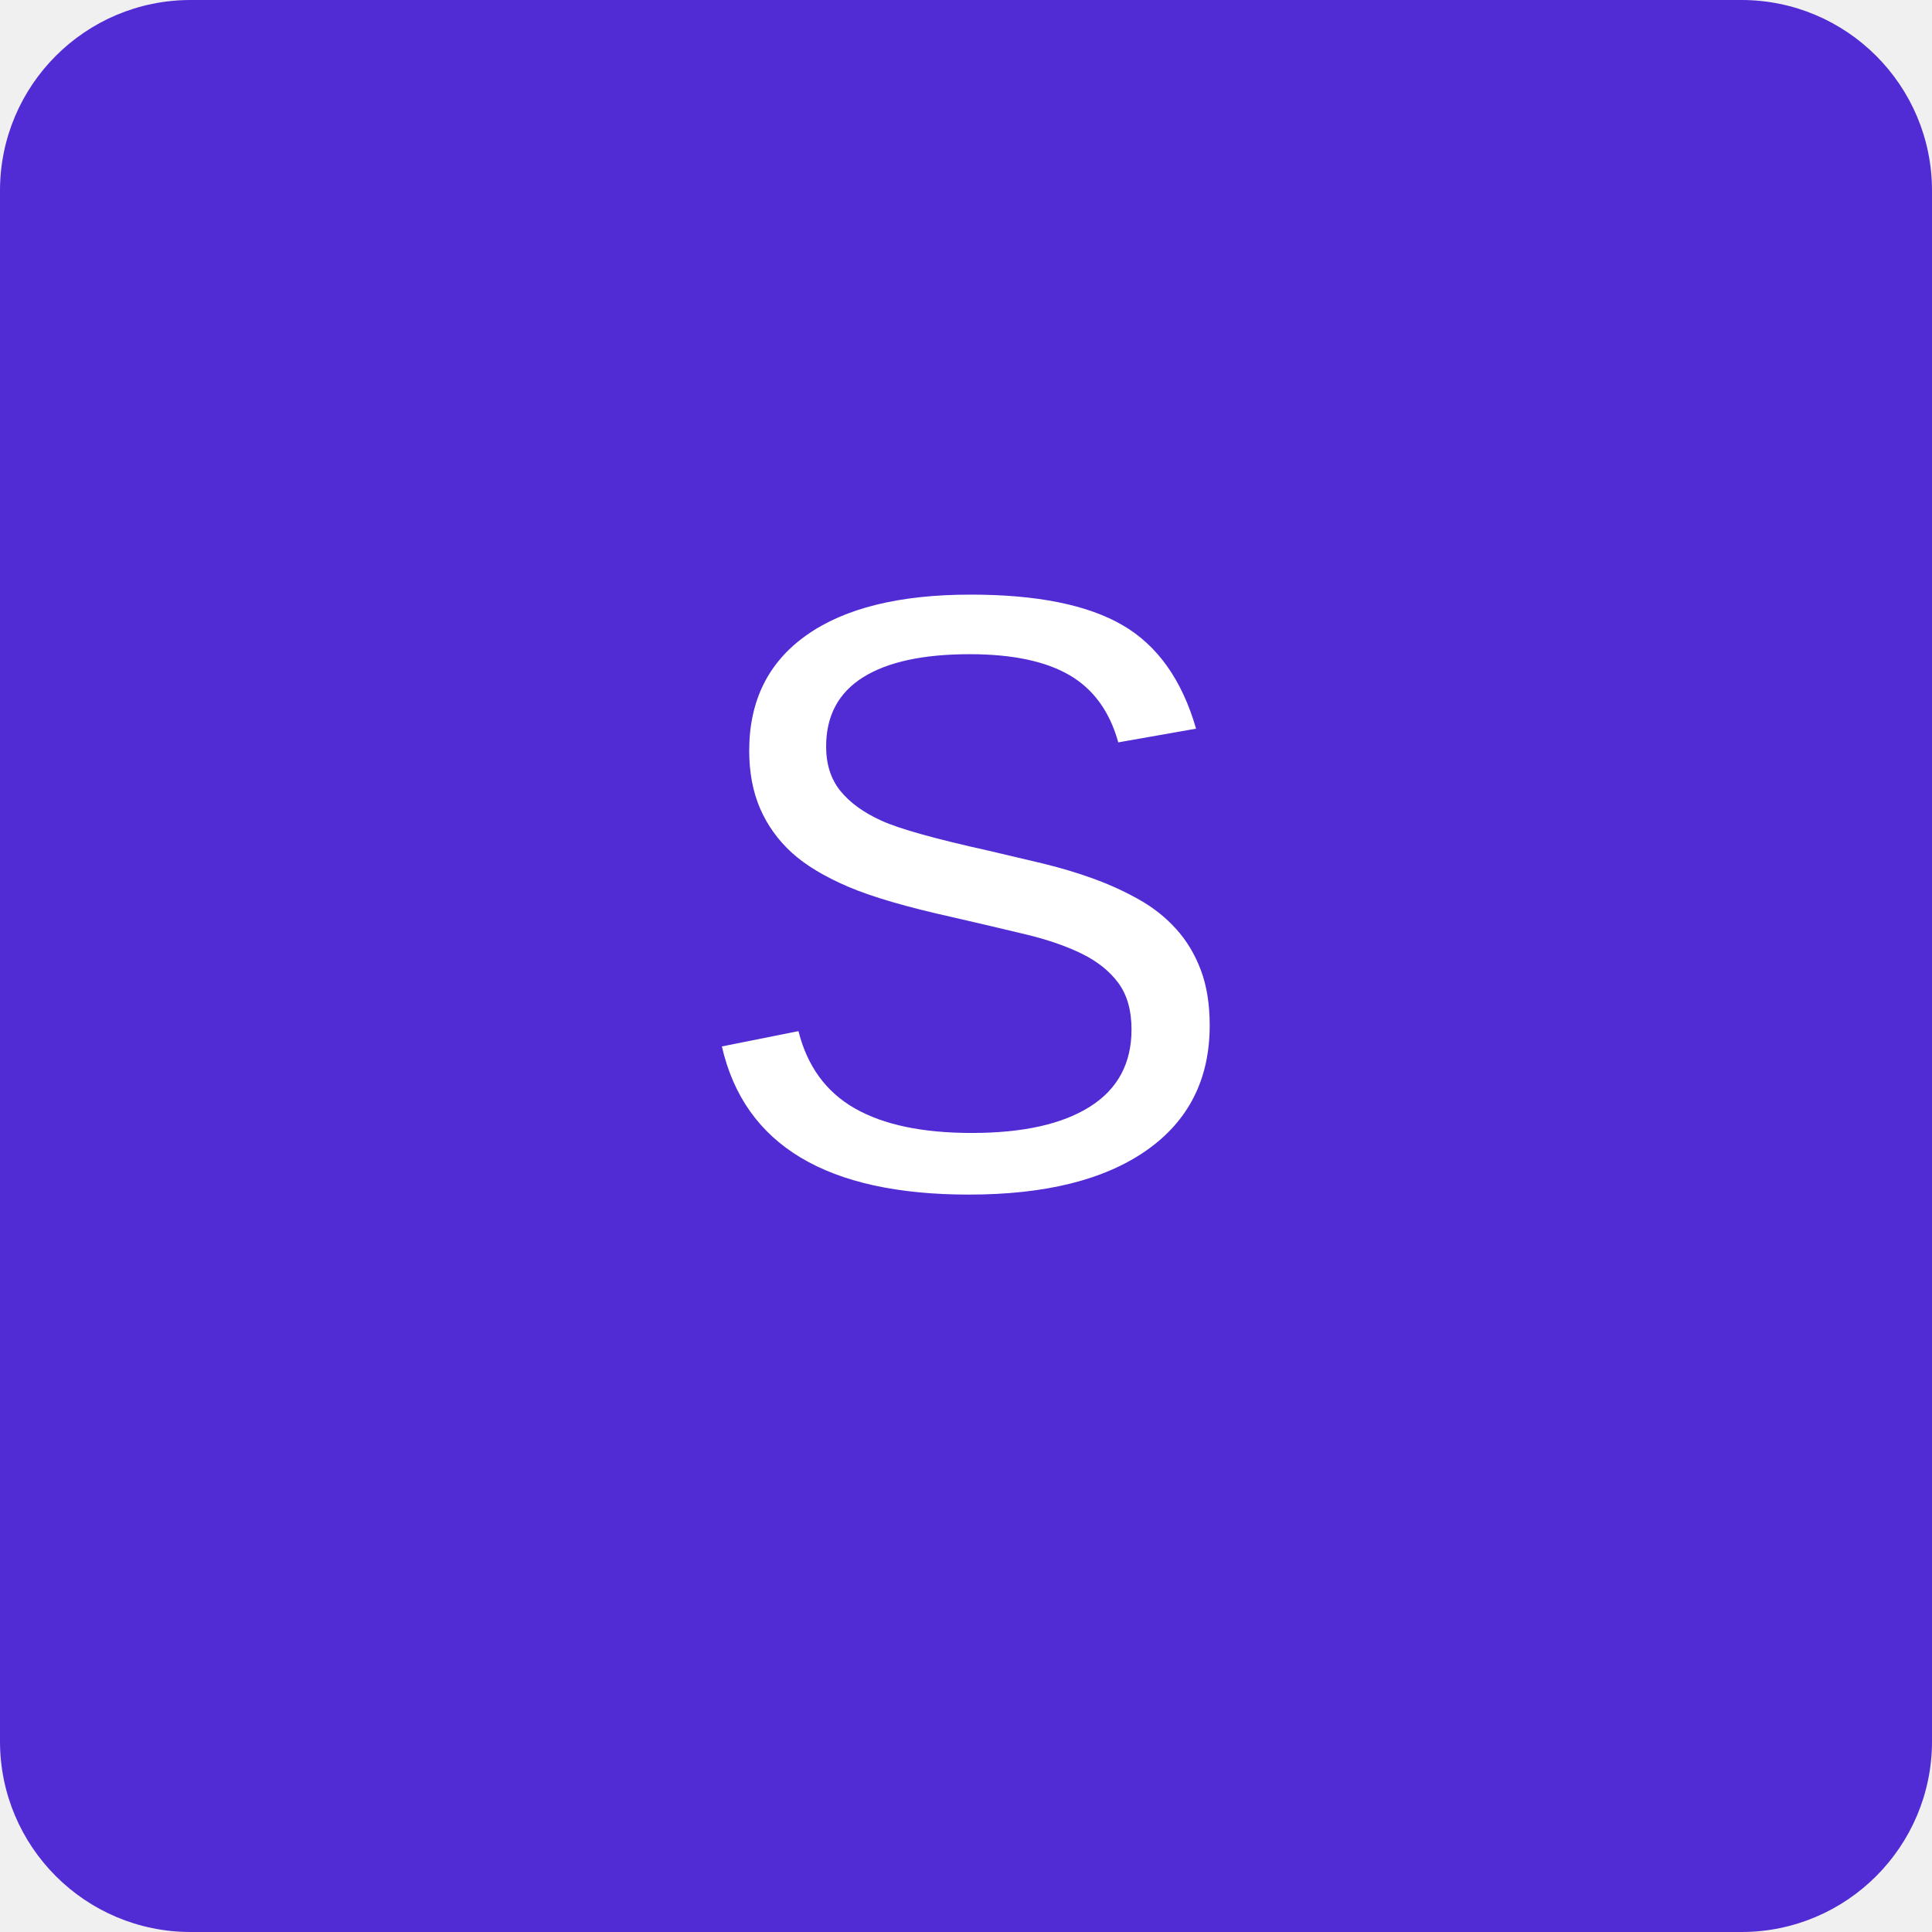
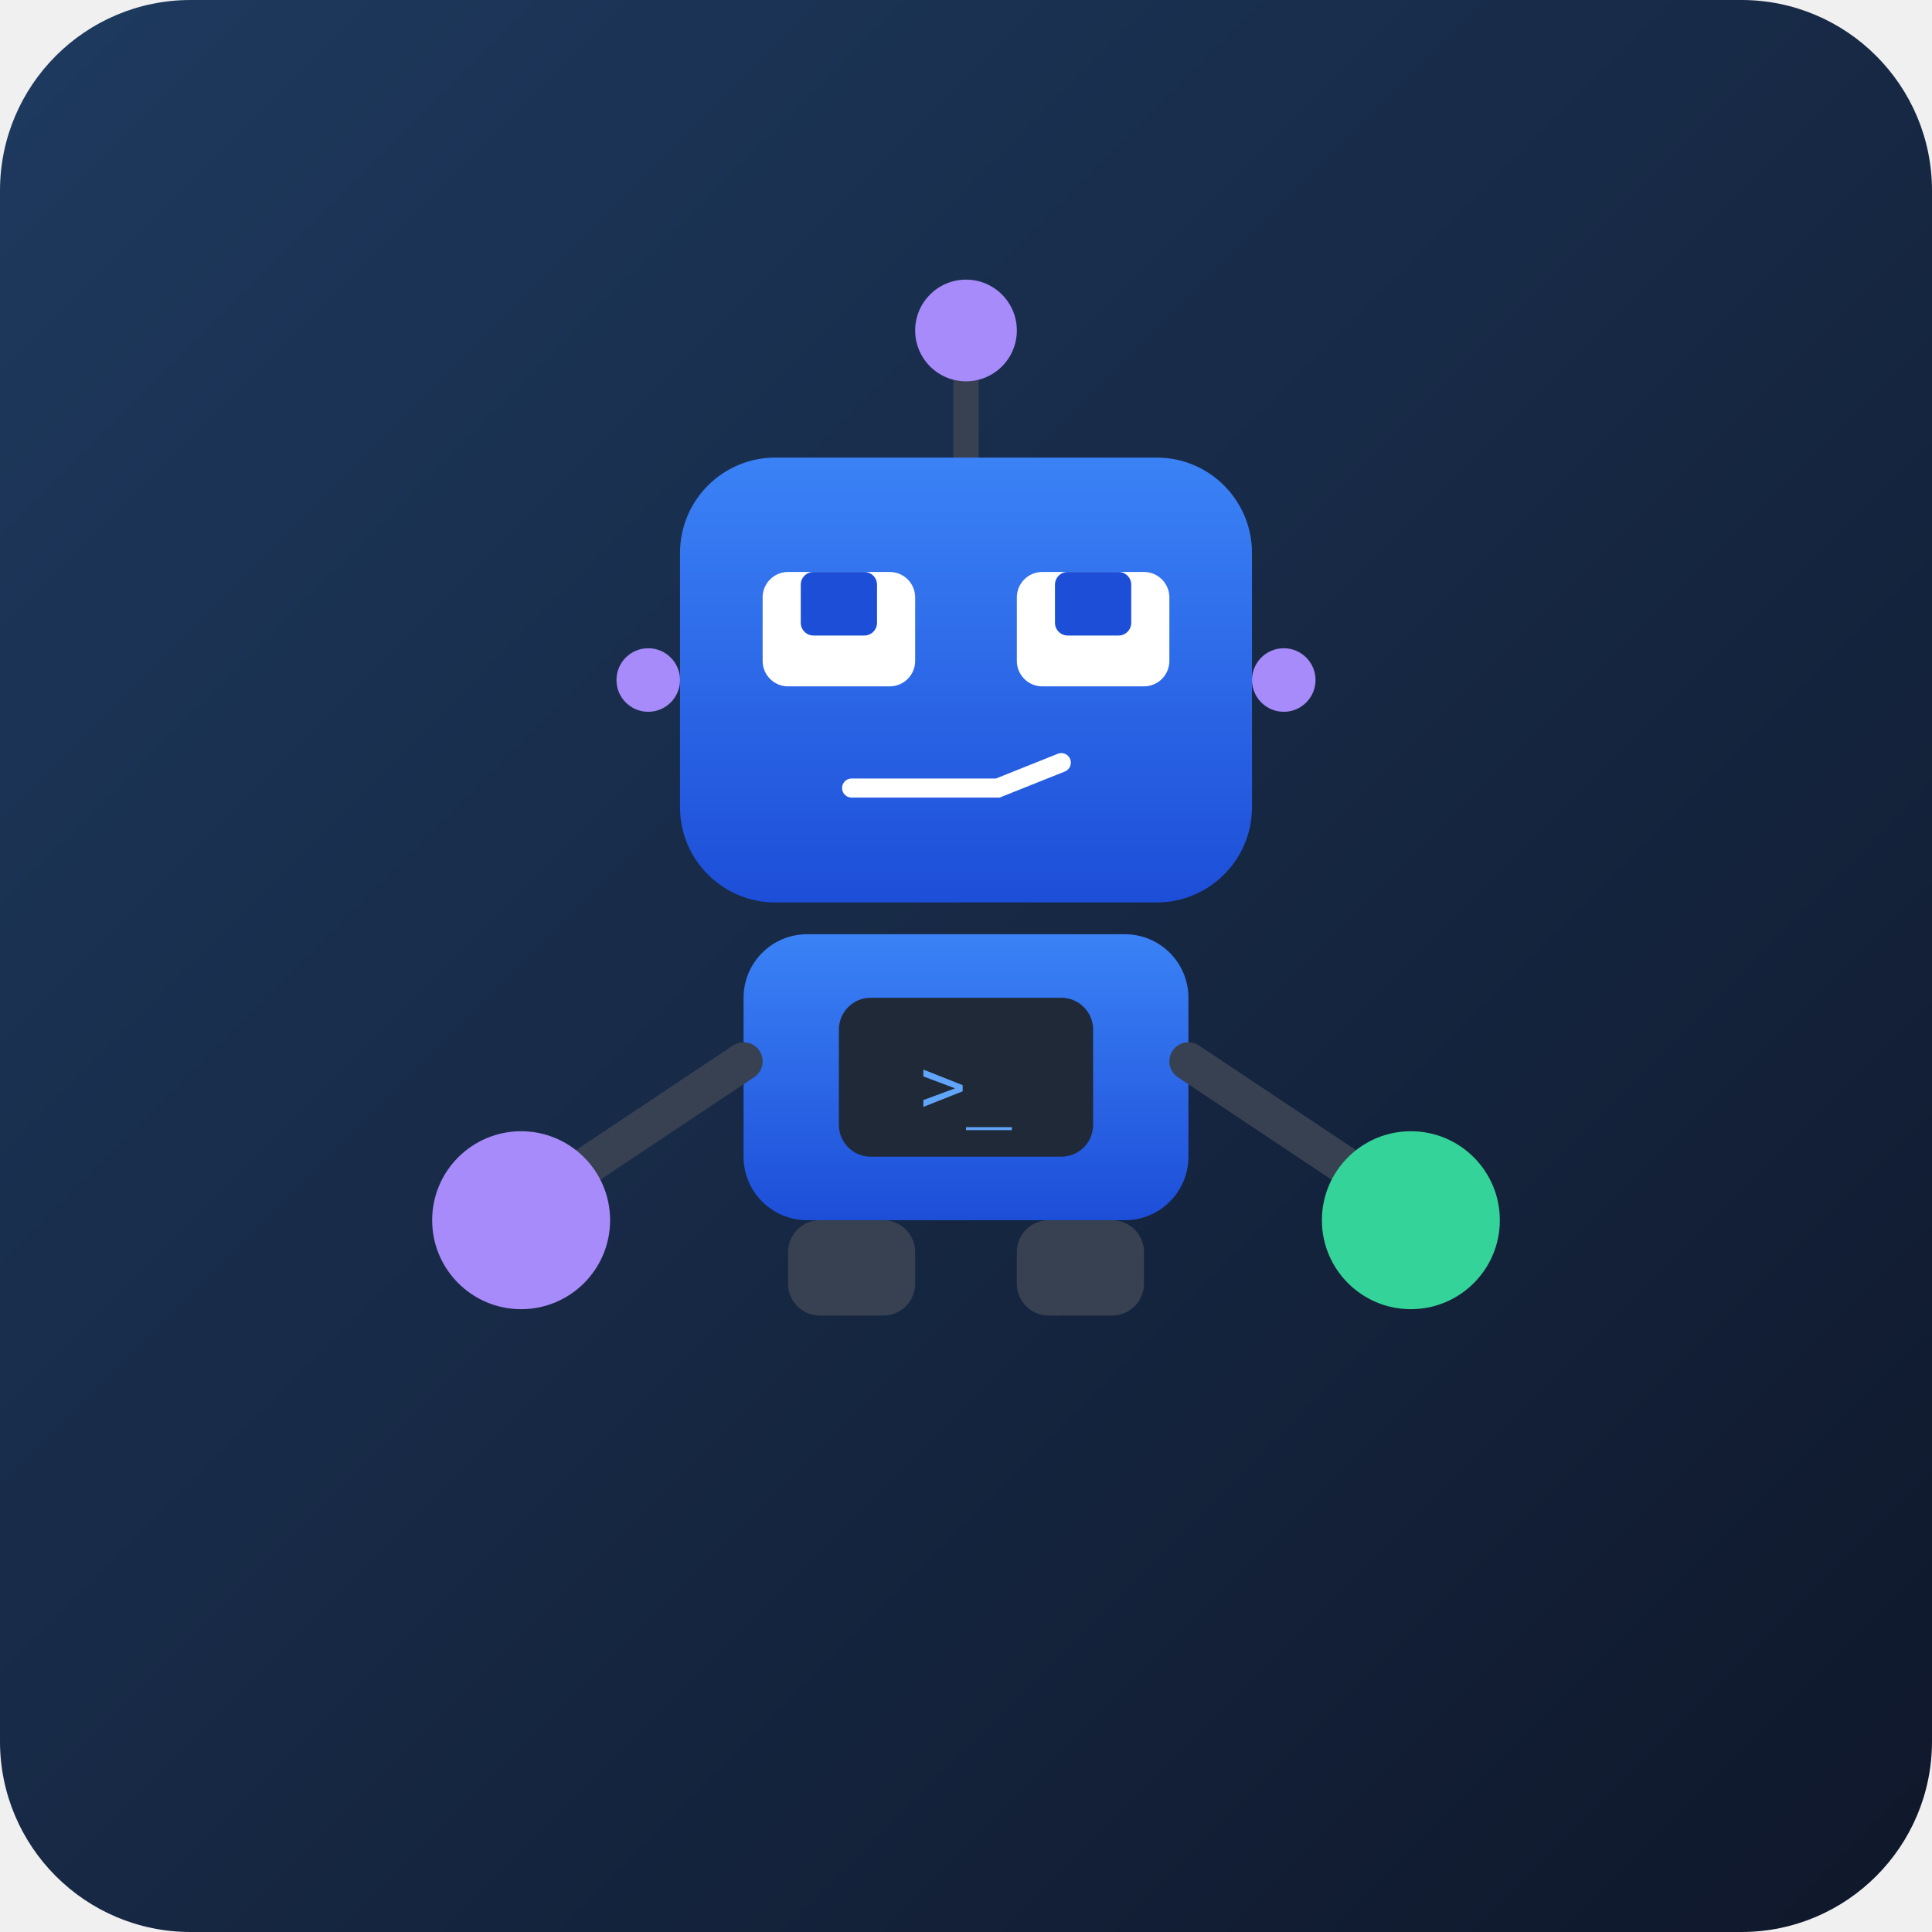
<svg xmlns="http://www.w3.org/2000/svg" version="1.1" viewBox="0 0 456 456">
-   <rect x="0" y="0" width="456" height="456" fill="#512BD4" rx="45" />
-   <text x="228" y="280" font-size="200" font-family="Arial" fill="white" text-anchor="middle">S</text>
+   <defs>
+     <linearGradient id="bgGrad" x1="0%" y1="0%" x2="100%" y2="100%">
+       <stop offset="0%" style="stop-color:#1E3A5F;stop-opacity:1" />
+       <stop offset="100%" style="stop-color:#0F172A;stop-opacity:1" />
+     </linearGradient>
+     <linearGradient id="midnightGrad" x1="0%" y1="0%" x2="0%" y2="100%">
+       <stop offset="0%" style="stop-color:#3B82F6;stop-opacity:1" />
+       <stop offset="100%" style="stop-color:#1D4ED8;stop-opacity:1" />
+     </linearGradient>
+   </defs>
+   <rect x="0" y="0" width="456" height="456" fill="url(#bgGrad)" rx="45" />
+   <g transform="translate(78, 48) scale(1.5)">
+     <line x1="100" y1="25" x2="100" y2="40" stroke="#374151" stroke-width="4" stroke-linecap="round" />
+     <circle cx="100" cy="20" r="8" fill="#A78BFA" />
+     <rect x="55" y="40" width="90" height="70" rx="15" fill="url(#midnightGrad)" />
+     <rect x="68" y="58" width="24" height="18" rx="4" fill="white" />
+     <rect x="108" y="58" width="24" height="18" rx="4" fill="white" />
+     <rect x="74" y="58" width="12" height="10" rx="2" fill="#1D4ED8" />
+     <rect x="114" y="58" width="12" height="10" rx="2" fill="#1D4ED8" />
+     <path d="M82 92 L105 92 L115 88" stroke="white" stroke-width="3" fill="none" stroke-linecap="round" />
+     <rect x="65" y="115" width="70" height="45" rx="10" fill="url(#midnightGrad)" />
+     <rect x="80" y="125" width="40" height="25" rx="5" fill="#1F2937" />
+     <text x="100" y="143" font-family="monospace" font-size="12" fill="#60A5FA" text-anchor="middle">&gt;_</text>
+     <line x1="65" y1="135" x2="35" y2="155" stroke="#374151" stroke-width="6" stroke-linecap="round" />
+     <line x1="135" y1="135" x2="165" y2="155" stroke="#374151" stroke-width="6" stroke-linecap="round" />
+     <circle cx="30" cy="160" r="14" fill="#A78BFA" />
+     <circle cx="170" cy="160" r="14" fill="#34D399" />
+     <rect x="72" y="160" width="20" height="15" rx="5" fill="#374151" />
+     <rect x="108" y="160" width="20" height="15" rx="5" fill="#374151" />
+     <circle cx="50" cy="75" r="5" fill="#A78BFA" />
+     <circle cx="150" cy="75" r="5" fill="#A78BFA" />
+   </g>
</svg>
